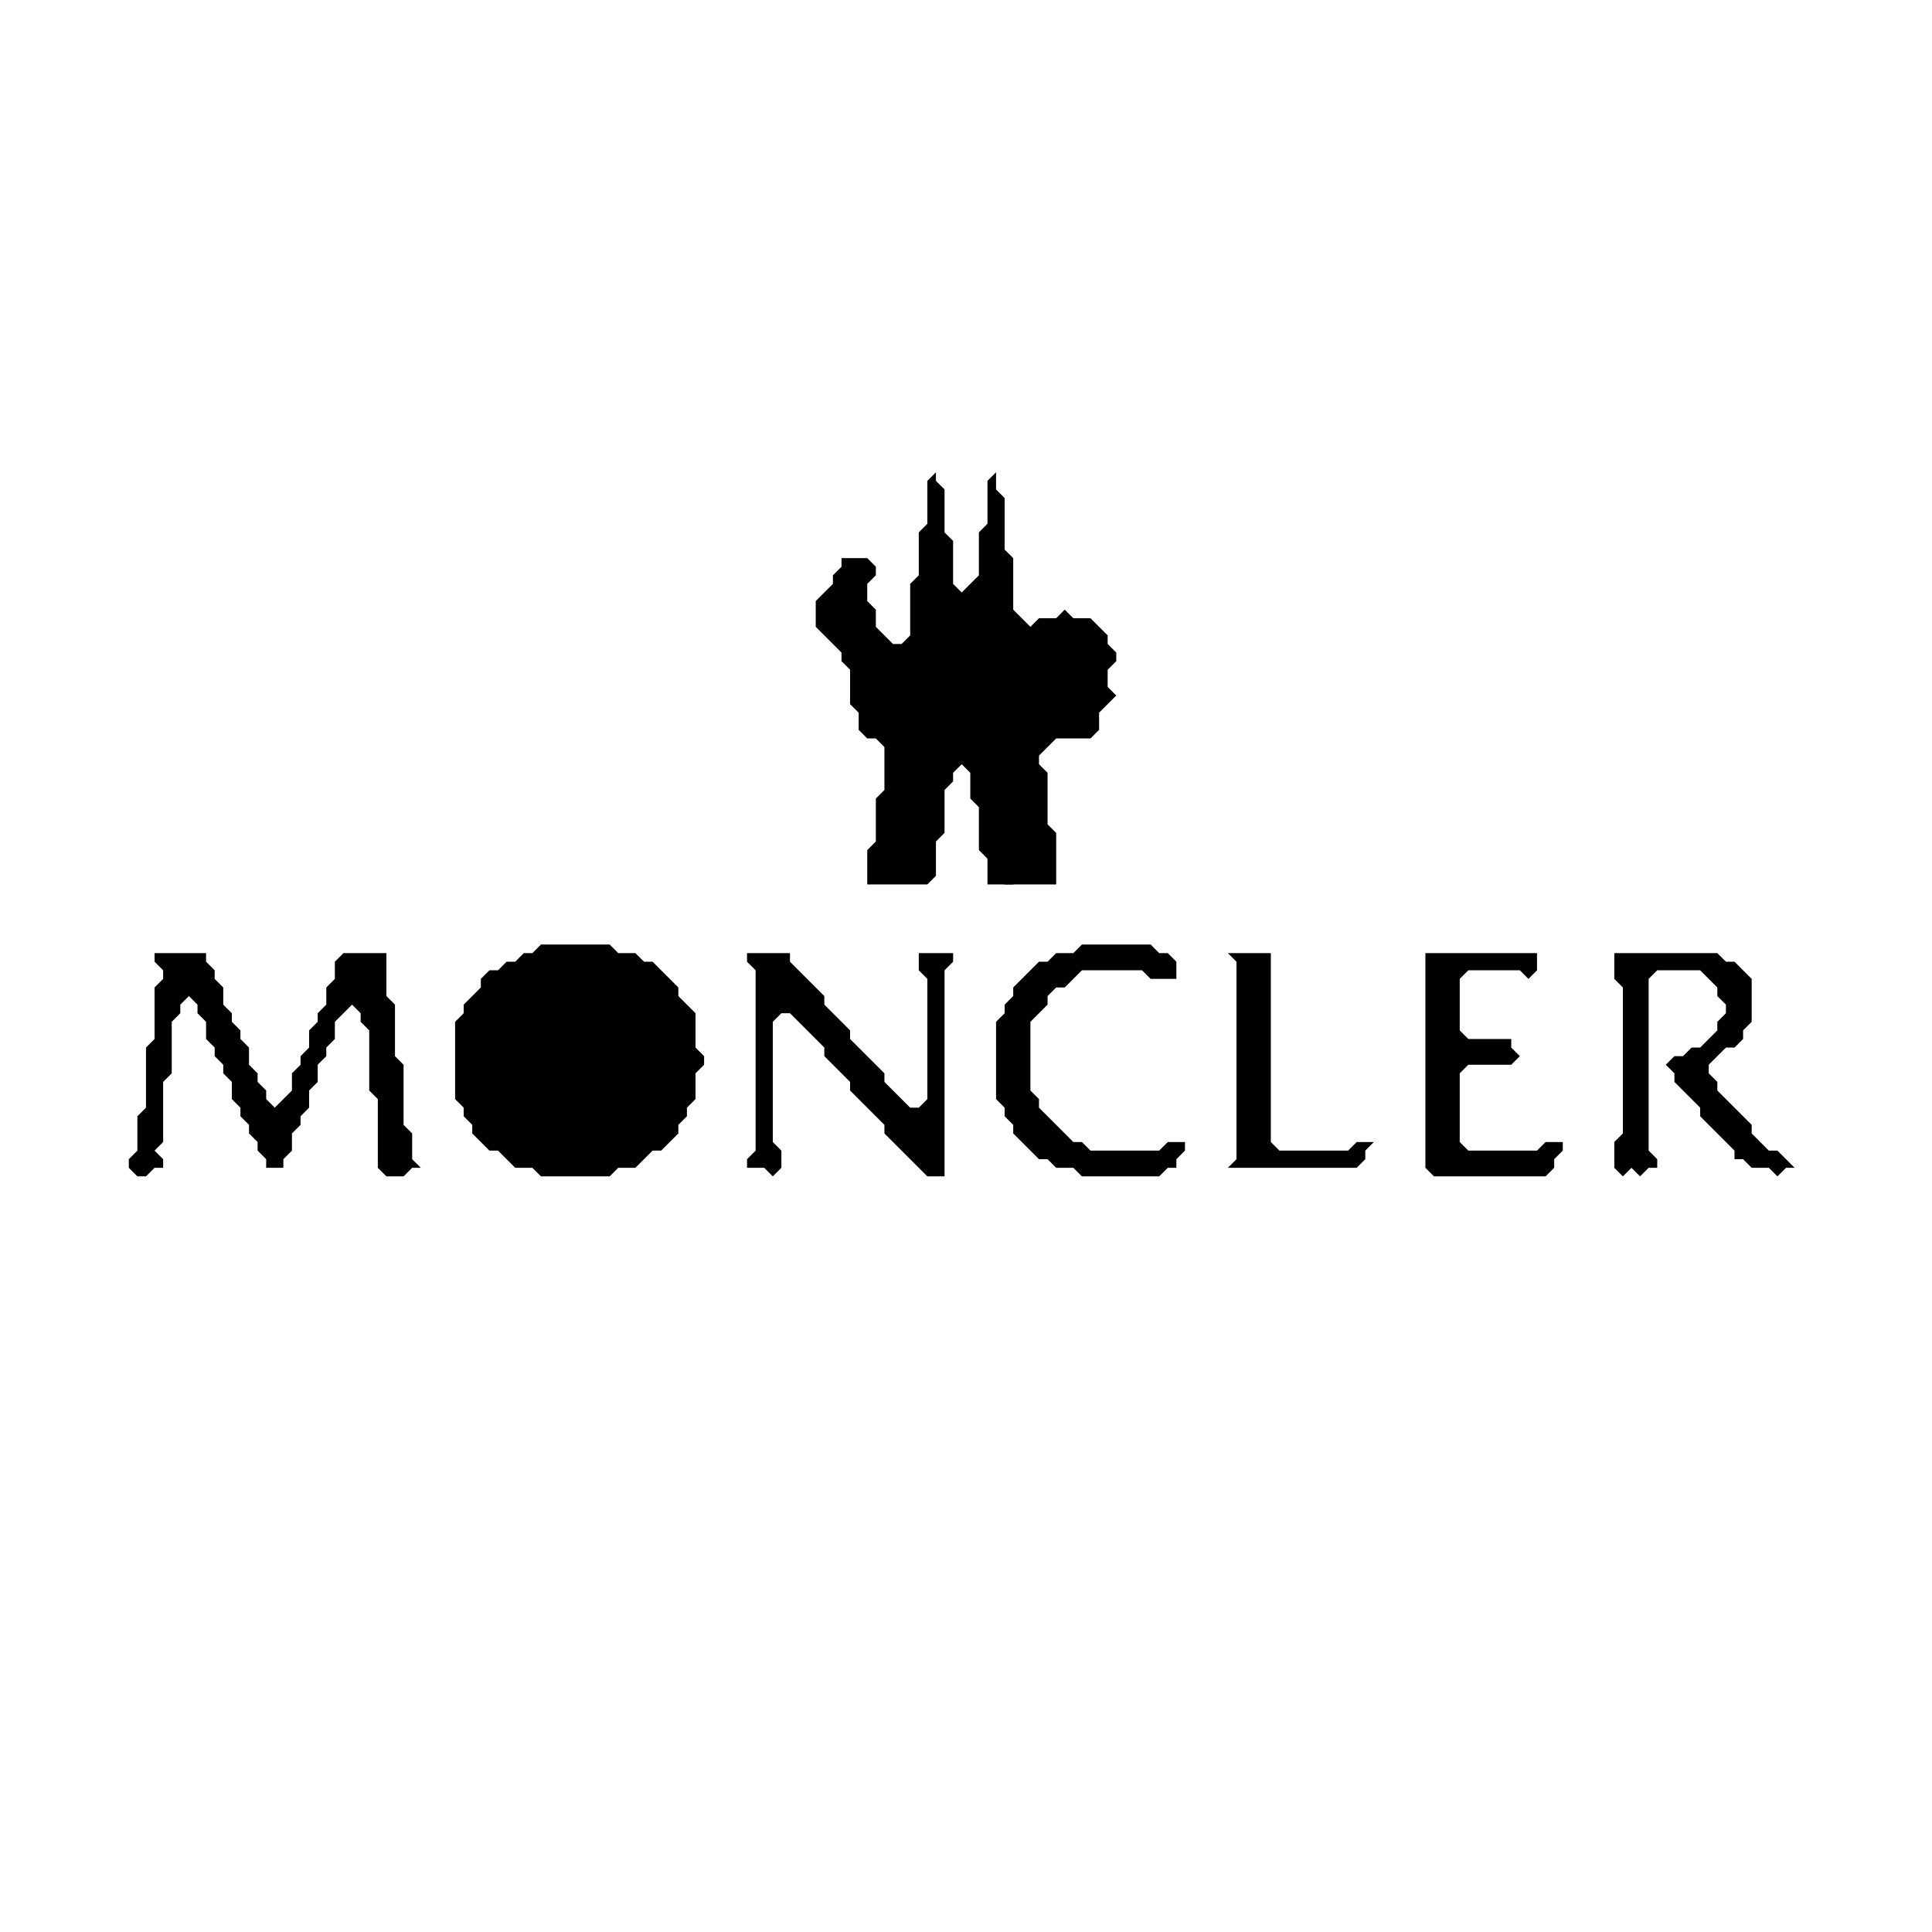
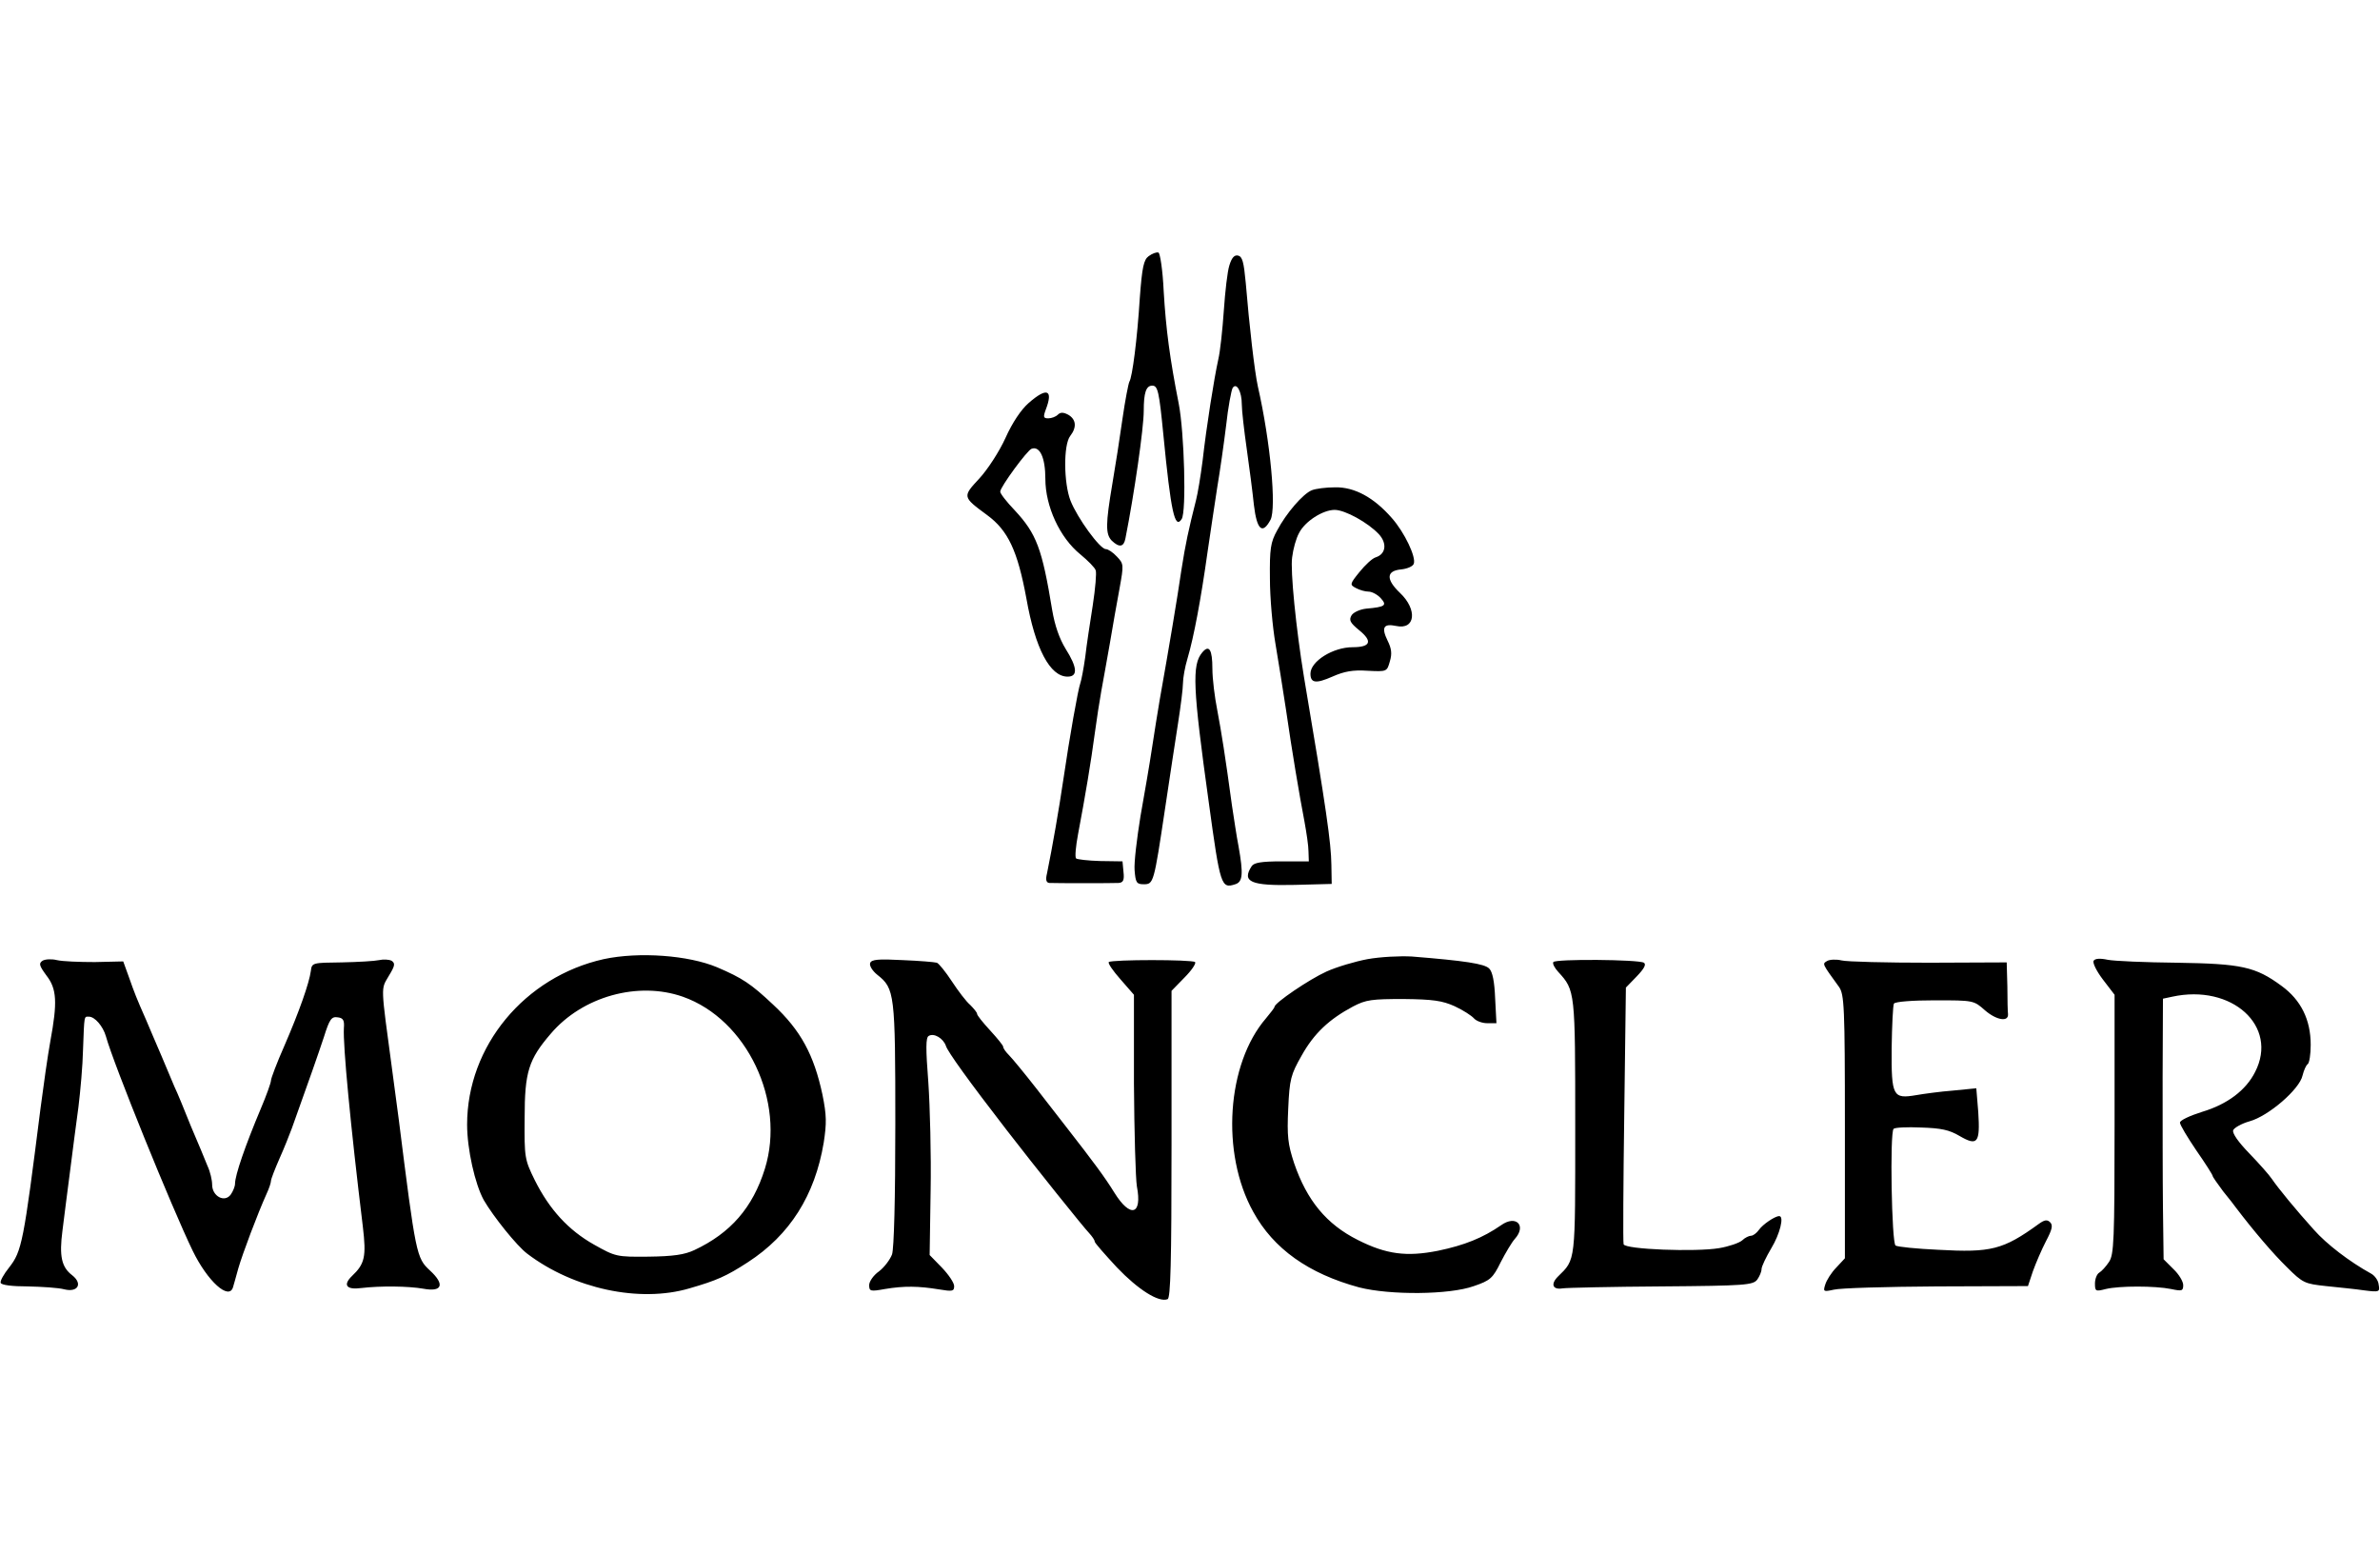
- <svg xmlns="http://www.w3.org/2000/svg" version="1.1" width="225" height="225" viewBox="0 0 225 225">
-   <g fill="black" stroke="none" fill-rule="evenodd">
-     <path d="M 65,112 L 69,112 L 70,113 L 71,113 L 72,114 L 73,114 L 75,116 L 75,117 L 77,119 L 77,123 L 78,124 L 77,125 L 77,128 L 76,129 L 76,130 L 72,134 L 70,134 L 69,135 L 65,135 L 64,134 L 63,134 L 58,129 L 58,128 L 57,127 L 57,119 L 58,118 L 58,117 L 61,114 L 62,114 L 63,113 L 64,113 Z" />
-     <path d="M 188,111 L 188,114 L 189,115 L 189,132 L 188,133 L 188,136 L 189,137 L 190,136 L 191,137 L 192,136 L 193,136 L 193,135 L 192,134 L 192,114 L 193,113 L 198,113 L 200,115 L 200,116 L 201,117 L 201,118 L 200,119 L 200,120 L 198,122 L 197,122 L 196,123 L 195,123 L 194,124 L 195,125 L 195,126 L 198,129 L 198,130 L 202,134 L 202,135 L 203,135 L 204,136 L 206,136 L 207,137 L 208,136 L 209,136 L 207,134 L 206,134 L 204,132 L 204,131 L 200,127 L 200,126 L 199,125 L 199,124 L 201,122 L 202,122 L 203,121 L 203,120 L 204,119 L 204,114 L 202,112 L 201,112 L 200,111 Z" />
-     <path d="M 166,111 L 166,136 L 167,137 L 180,137 L 181,136 L 181,135 L 182,134 L 182,133 L 180,133 L 179,134 L 171,134 L 170,133 L 170,125 L 171,124 L 176,124 L 177,123 L 176,122 L 176,121 L 171,121 L 170,120 L 170,114 L 171,113 L 177,113 L 178,114 L 179,113 L 179,111 Z" />
-     <path d="M 143,111 L 144,112 L 144,135 L 143,136 L 158,136 L 159,135 L 159,134 L 160,133 L 158,133 L 157,134 L 149,134 L 148,133 L 148,111 Z" />
-     <path d="M 87,111 L 87,112 L 88,113 L 88,134 L 87,135 L 87,136 L 89,136 L 90,137 L 91,136 L 91,134 L 90,133 L 90,119 L 91,118 L 92,118 L 96,122 L 96,123 L 99,126 L 99,127 L 103,131 L 103,132 L 108,137 L 110,137 L 110,113 L 111,112 L 111,111 L 107,111 L 107,113 L 108,114 L 108,128 L 107,129 L 106,129 L 103,126 L 103,125 L 99,121 L 99,120 L 96,117 L 96,116 L 92,112 L 92,111 Z" />
-     <path d="M 18,111 L 18,112 L 19,113 L 19,114 L 18,115 L 18,121 L 17,122 L 17,129 L 16,130 L 16,134 L 15,135 L 15,136 L 16,137 L 17,137 L 18,136 L 19,136 L 19,135 L 18,134 L 19,133 L 19,126 L 20,125 L 20,119 L 21,118 L 21,117 L 22,116 L 23,117 L 23,118 L 24,119 L 24,121 L 25,122 L 25,123 L 26,124 L 26,125 L 27,126 L 27,128 L 28,129 L 28,130 L 29,131 L 29,132 L 30,133 L 30,134 L 31,135 L 31,136 L 33,136 L 33,135 L 34,134 L 34,132 L 35,131 L 35,130 L 36,129 L 36,127 L 37,126 L 37,124 L 38,123 L 38,122 L 39,121 L 39,119 L 41,117 L 42,118 L 42,119 L 43,120 L 43,127 L 44,128 L 44,136 L 45,137 L 47,137 L 48,136 L 49,136 L 48,135 L 48,132 L 47,131 L 47,124 L 46,123 L 46,117 L 45,116 L 45,111 L 40,111 L 39,112 L 39,114 L 38,115 L 38,117 L 37,118 L 37,119 L 36,120 L 36,122 L 35,123 L 35,124 L 34,125 L 34,127 L 32,129 L 31,128 L 31,127 L 30,126 L 30,125 L 29,124 L 29,122 L 28,121 L 28,120 L 27,119 L 27,118 L 26,117 L 26,115 L 25,114 L 25,113 L 24,112 L 24,111 Z" />
-     <path d="M 121,112 L 118,115 L 118,116 L 117,117 L 117,118 L 116,119 L 116,128 L 117,129 L 117,130 L 118,131 L 118,132 L 121,135 L 122,135 L 123,136 L 125,136 L 126,137 L 135,137 L 136,136 L 137,136 L 137,135 L 138,134 L 138,133 L 136,133 L 135,134 L 127,134 L 126,133 L 125,133 L 121,129 L 121,128 L 120,127 L 120,119 L 122,117 L 122,116 L 123,115 L 124,115 L 126,113 L 133,113 L 134,114 L 137,114 L 137,112 L 136,111 L 135,111 L 134,110 L 126,110 L 125,111 L 123,111 L 122,112 Z" />
-     <path d="M 57,113 L 56,114 L 56,115 L 54,117 L 54,118 L 53,119 L 53,128 L 54,129 L 54,130 L 55,131 L 55,132 L 57,134 L 58,134 L 60,136 L 62,136 L 63,137 L 71,137 L 72,136 L 74,136 L 76,134 L 77,134 L 79,132 L 79,131 L 80,130 L 80,129 L 81,128 L 81,125 L 82,124 L 82,123 L 81,122 L 81,118 L 79,116 L 79,115 L 76,112 L 75,112 L 74,111 L 72,111 L 71,110 L 63,110 L 62,111 L 61,111 L 60,112 L 59,112 L 58,113 Z" />
-     <path d="M 126,73 L 128,75 L 128,76 L 126,78 L 126,79 L 127,80 L 127,81 L 126,82 L 126,84 L 125,85 L 123,85 L 122,86 L 121,85 L 121,83 L 120,82 L 120,76 L 121,75 L 121,74 L 122,73 Z" />
-     <path d="M 99,68 L 100,69 L 100,71 L 101,72 L 101,74 L 105,78 L 105,80 L 104,81 L 104,84 L 103,85 L 102,85 L 101,84 L 101,83 L 100,82 L 100,78 L 99,77 L 99,75 L 97,73 L 97,72 L 96,71 Z" />
-     <path d="M 116,65 L 117,66 L 117,70 L 118,71 L 118,73 L 119,74 L 119,83 L 120,84 L 120,89 L 121,90 L 121,96 L 122,97 L 122,101 L 121,102 L 119,102 L 118,103 L 117,103 L 116,102 L 116,101 L 115,100 L 115,94 L 114,93 L 114,88 L 113,87 L 113,86 L 112,85 L 112,80 L 113,79 L 113,74 L 114,73 L 114,68 L 115,67 L 115,66 Z" />
-     <path d="M 109,65 L 110,66 L 110,69 L 111,70 L 111,72 L 112,73 L 112,79 L 111,80 L 111,85 L 110,86 L 110,91 L 109,92 L 109,97 L 108,98 L 108,101 L 107,102 L 103,102 L 102,101 L 102,99 L 103,98 L 103,93 L 104,92 L 104,87 L 105,86 L 105,81 L 106,80 L 106,75 L 107,74 L 107,69 L 108,68 L 108,66 Z" />
-     <path d="M 109,54 L 109,55 L 108,56 L 108,61 L 107,62 L 107,67 L 106,68 L 106,74 L 105,75 L 104,75 L 102,73 L 102,71 L 101,70 L 101,68 L 102,67 L 102,66 L 101,65 L 98,65 L 98,66 L 97,67 L 97,68 L 95,70 L 95,73 L 98,76 L 98,77 L 99,78 L 99,82 L 100,83 L 100,85 L 101,86 L 102,86 L 103,87 L 103,92 L 102,93 L 102,98 L 101,99 L 101,103 L 108,103 L 109,102 L 109,98 L 110,97 L 110,92 L 111,91 L 111,90 L 112,89 L 113,90 L 113,93 L 114,94 L 114,99 L 115,100 L 115,103 L 123,103 L 123,97 L 122,96 L 122,90 L 121,89 L 121,88 L 123,86 L 127,86 L 128,85 L 128,83 L 130,81 L 129,80 L 129,78 L 130,77 L 130,76 L 129,75 L 129,74 L 127,72 L 125,72 L 124,71 L 123,72 L 121,72 L 120,73 L 118,71 L 118,65 L 117,64 L 117,58 L 116,57 L 116,55 L 115,56 L 115,61 L 114,62 L 114,67 L 112,69 L 111,68 L 111,63 L 110,62 L 110,57 L 109,56 Z" />
-   </g>
+ <svg xmlns="http://www.w3.org/2000/svg" height="1633" viewBox="87.1 117.1 728.1 321.5" width="2500">
+   <path d="m438.5 118.4c-1.5 1.1-2 3.3-2.7 12.7-.8 12.8-2.3 24.3-3.2 25.7-.3.6-1.3 5.7-2.1 11.3-.8 5.7-2.2 14.7-3.1 19.9-2.1 12.4-2.1 15.4-.2 17.4 2.3 2.2 3.7 2 4.2-.7 2.7-13.6 5.6-33.7 5.6-39 0-5.5.7-7.7 2.6-7.7 1.7 0 2.1 1.7 3.4 15 2.3 23.6 3.5 29.1 5.6 25.8 1.5-2.2.8-26.6-.9-35.3-2.7-13.7-3.9-22.6-4.6-34.4-.3-6.5-1.1-11.6-1.6-11.8-.6-.2-1.9.3-3 1.1zm24.7 2.8c-.6 1.8-1.3 8-1.7 13.8s-1.1 12.5-1.7 15c-1.3 5.9-3.6 20.4-4.8 31-.6 4.7-1.5 10.1-2 12-2.3 9.1-3.2 13.2-4.5 21.5-1.2 8.3-3.8 23.8-6.6 39.5-.6 3.6-1.7 10.3-2.4 15s-2.3 14-3.5 20.7c-1.1 6.8-2 14.2-1.8 16.5.3 3.8.6 4.3 2.8 4.3 3 0 3.1-.3 6.5-23 1.4-9.4 3.2-21.2 4-26.3s1.5-10.6 1.5-12.2c0-1.5.6-5 1.4-7.6 1.9-6.4 4.1-18.1 6.1-32.4.9-6.3 2.3-15.3 3-20 .8-4.7 2-13.1 2.7-18.8.6-5.6 1.6-10.8 2-11.5 1.2-1.8 2.8 1.1 2.8 5.1 0 1.8.7 7.9 1.5 13.5s1.8 13.3 2.2 17.2c.9 7.6 2.6 9.2 5.1 4.5 1.8-3.6 0-23.7-3.9-40.8-1-4.6-2.6-18.4-3.7-31.7-.6-6.3-1-8-2.4-8.3-1.1-.2-1.9.7-2.6 3z" />
+   <path d="m401.8 163.3c-2.3 2-5 6-7.1 10.7-1.9 4.2-5.5 9.7-8 12.4-5.2 5.6-5.2 5.6 2.4 11.2 6.4 4.7 9.3 10.9 12 25.5 2.7 15.3 7.2 23.9 12.6 23.9 3.2 0 3-2.8-.6-8.5-1.9-3.1-3.3-7.1-4.1-11.8-3.1-18.9-4.8-23.4-11.5-30.6-2.5-2.6-4.5-5.2-4.4-5.7 0-1.4 8.3-12.7 9.6-13.1 2.5-.9 4.2 2.7 4.2 9.2 0 8.4 4.4 18 10.7 23.1 2.3 1.9 4.5 4.1 4.7 4.9.3.7-.1 5.5-.9 10.7-.8 5.1-1.9 12.2-2.3 15.8-.5 3.6-1.2 7.2-1.5 8-.7 1.9-3.3 16.5-5.2 29.5-1.3 8.8-3.3 20.4-5 28.7-.5 2-.2 2.8.7 2.9 2.2.1 19.2.1 21.2 0 1.4-.1 1.8-.8 1.5-3.4l-.3-3.2-6.8-.1c-3.7-.1-7.1-.5-7.4-.8-.4-.4-.1-3.7.6-7.4 2.2-11.6 4-22.4 5.1-30.7.6-4.4 1.5-10.3 2-13 .5-2.8 1.7-9.3 2.6-14.5s2.2-12.9 3-17c1.3-7.2 1.3-7.5-.8-9.7-1.2-1.3-2.7-2.3-3.4-2.3-1.8 0-8.7-9.5-10.8-14.8-2.1-5.4-2.2-17.1-.1-19.8s1.8-5.1-.6-6.5c-1.5-.8-2.4-.8-3.2 0-.6.6-1.9 1.1-2.9 1.1-1.5 0-1.6-.4-.8-2.6 2.4-6.2.4-7-5.2-2.1zm86.6 26.7c-2.7 1.1-7.8 7-10.6 12.3-2 3.6-2.3 5.6-2.2 14.7 0 5.8.8 14.8 1.7 20s2.3 14.2 3.2 20c1.8 12.5 4.1 26.2 5.7 34.5.6 3.3 1.2 7.3 1.2 9l.1 3h-8.3c-6.3 0-8.5.4-9.2 1.5-3.1 4.8-.2 6 13.1 5.7l11.4-.3-.1-5.9c-.1-6.7-1.5-16.7-8.4-57.5-2.4-14.6-4.2-32.5-3.6-36.5.3-2.5 1.2-5.8 2.1-7.4 1.8-3.6 7.3-7.1 10.9-7.1 3.2 0 10.2 3.9 13.5 7.4 2.6 2.8 2.2 6.1-.9 7.1-1.1.3-3.3 2.4-5 4.5-3 3.7-3 3.9-1.1 4.9 1.1.6 2.8 1.1 3.9 1.1 1 0 2.7.9 3.7 2 2 2.2 1.4 2.7-4.4 3.2-1.9.2-3.9 1.1-4.5 2-.9 1.5-.5 2.3 2.3 4.6 4.2 3.4 3.5 5.2-2 5.2-6 0-12.9 4.3-12.9 8.1 0 2.9 1.7 3.1 6.7.9 3.6-1.6 6.3-2.1 10.7-1.8 6 .3 6 .3 6.9-2.9.7-2.3.5-3.9-.7-6.3-2-4.1-1.2-5.3 2.6-4.5 5.9 1.3 6.6-5 1.2-10.1-4.4-4.2-4.2-6.8.4-7.2 1.8-.2 3.5-.9 3.8-1.7.8-2-2.8-9.6-6.7-14-5.5-6.3-11.4-9.5-17.3-9.4-2.8 0-6 .4-7.2.9zm-33.5 49.6c-3.2 3.8-2.9 10.7 2 45.9 3.5 25.6 3.8 26.4 8.1 25 2.3-.7 2.5-3.2 1-11.6-.6-3-1.4-8.6-2-12.4-2.1-15.4-3.2-22.3-4.5-29.2-.8-4-1.5-9.7-1.5-12.7 0-5.9-1-7.5-3.1-5zm-183.1 93.8c-24.2 5.4-41.8 26.6-41.8 50.6 0 7.5 2.4 18.2 5.1 23.1 2.9 5 10.1 14 13.3 16.4 14.1 10.7 34.3 15.1 49.6 10.6 8.3-2.4 11.3-3.7 17.9-8 12.8-8.3 20.5-20.4 23.2-36.6.9-5.9.9-8.3-.4-14.7-2.6-12.1-6.6-19.6-15.1-27.5-6.8-6.4-9.4-8.1-17.1-11.4-8.8-3.7-23.9-4.8-34.7-2.5zm24.2 11.5c19.6 6.9 31.5 32 25.1 52.6-3.7 11.9-10.5 19.7-21.6 24.9-3 1.4-6.4 1.9-14 2-9.8.1-10.1 0-16.7-3.7-7.8-4.4-13.6-10.7-18.1-19.7-3.1-6.3-3.2-6.9-3.1-19 0-14.1 1.2-17.9 8-25.8 9.7-11.4 26.7-16.1 40.4-11.3zm209.5-11.5c-3.8.7-9.5 2.4-12.6 3.8-5.3 2.4-15.9 9.6-15.9 10.8 0 .3-1.2 1.8-2.6 3.5-12 13.9-13.9 41.2-3.9 59.2 6.2 11.3 16.9 18.9 32.4 23.1 9.4 2.4 27.6 2.3 35.1-.4 5-1.7 5.8-2.4 8.2-7.3 1.5-2.9 3.4-6.1 4.3-7.1 3.7-4.1.4-7.5-4.2-4.2-5.5 3.8-11.1 6.1-19.3 7.8-9.6 1.9-15.8 1.1-24.5-3.3-9.6-4.8-15.6-12.1-19.5-23.5-1.9-5.8-2.2-8.2-1.8-16.7.4-9 .8-10.4 4.1-16.2 3.8-6.8 8.4-11.1 15.7-15 4-2.1 5.8-2.3 15.5-2.3 9 .1 11.8.5 15.6 2.2 2.6 1.2 5.2 2.9 5.9 3.7s2.5 1.5 4.1 1.5h2.8l-.4-7.6c-.2-5.1-.8-8.1-1.8-9.1-1.4-1.5-7.6-2.4-23.7-3.7-3.6-.2-9.6.1-13.5.8zm-405.4.5c-1.2.8-1 1.5 1.2 4.5 3.2 4.1 3.4 8.2 1.2 20.1-.8 4.4-2.1 13.6-3 20.5-5.2 41.1-5.7 43.7-9.6 48.7-1.6 2-2.8 4.1-2.6 4.7.2.7 3.6 1.1 8.3 1.1 4.3.1 9.4.4 11.2.9 4.1 1 5.7-1.7 2.4-4.3-3.3-2.5-4-5.9-3-13.6.5-3.9 1.5-12 2.3-18 .8-6.1 1.9-15 2.6-19.9.6-4.9 1.3-12.7 1.4-17.5.4-10.8.3-10.1 1.8-10.1 1.8 0 4.3 2.9 5.2 6 2.3 8.4 20.2 52.5 26.5 65.5 4.6 9.5 11.2 15.4 12.4 11.2.2-.6.9-3.2 1.6-5.7 1.3-4.5 5.9-16.7 8.6-22.7.8-1.7 1.4-3.5 1.4-4.1 0-.5 1.2-3.6 2.6-6.8 1.4-3.1 3.1-7.4 3.8-9.3 5.5-15.3 8-22.5 9.8-27.9 1.7-5.4 2.3-6.3 4.2-6 1.7.2 2.1.9 1.9 3.3-.3 5.2 2 29.5 5.8 60.7 1.1 9.2.6 11.4-3.3 15.1-2.9 2.8-1.7 4.3 2.8 3.7 5.9-.7 14.4-.6 19 .2 5.8 1.1 6.7-1.3 2-5.6-4.1-3.8-4.3-4.8-9.5-46.1-.5-3.9-1.4-10.6-2-15-3.6-26.7-3.5-24.7-1.1-28.9 1.9-3.1 2.1-3.9.9-4.7-.8-.4-2.5-.5-3.8-.2-1.4.3-6.5.6-11.5.7-8.9.1-9.1.1-9.4 2.6-.5 3.7-3.5 12.3-8.1 22.9-2.3 5.2-4.1 10-4.1 10.6 0 .7-1.4 4.6-3.1 8.6-4.8 11.4-7.9 20.4-7.9 23 0 .8-.6 2.3-1.3 3.3-1.9 2.6-5.7.5-5.7-3 0-1.4-.6-4-1.4-5.7-.7-1.8-3-7.3-5.1-12.2-2-5-4.2-10.4-5-12-.7-1.7-2.5-5.9-4-9.5s-3.7-8.5-4.7-11c-3-6.8-3.5-8.1-5.3-13.2l-1.7-4.7-8.7.2c-4.7 0-9.9-.2-11.6-.6-1.6-.4-3.6-.3-4.4.2zm253.2.7c-.3.8.7 2.4 2.2 3.6 5.3 4.2 5.5 5.6 5.5 45.6 0 23.1-.4 38-1 39.9-.6 1.6-2.4 4-4 5.2-1.7 1.2-3 3.1-3 4.2 0 1.9.4 2 4.8 1.2 5.9-1 10.4-.9 16.5.1 4.2.7 4.7.6 4.7-1 0-1-1.7-3.5-3.7-5.6l-3.8-3.9.3-19.7c.2-10.8-.2-25.8-.7-33.1-.8-10.3-.8-13.7.1-14.2 1.6-1 4.5.7 5.3 3.1.6 1.8 6.9 10.6 18.5 25.6 8.4 10.9 23.8 30.1 25.3 31.6.9 1 1.7 2.1 1.7 2.6 0 .4 3.1 3.9 6.8 7.9 6.5 6.8 12.8 10.8 15.5 9.7.9-.3 1.2-11.2 1.2-47.4v-46.9l3.9-4c2.2-2.2 3.7-4.4 3.3-4.8-.9-.8-25.5-.8-26.4 0-.3.4 1.3 2.7 3.6 5.3l4.1 4.7v27.1c.1 14.9.5 29.1.9 31.5 1.7 8.8-2 9.8-6.9 1.9-2.9-4.7-6.4-9.4-14.5-19.8-1.6-2.1-5.9-7.6-9.4-12.1-3.6-4.6-7.3-9.1-8.3-10.1s-1.8-2.1-1.8-2.6c0-.4-1.8-2.6-4-5s-4-4.6-4-5.1c0-.4-1-1.6-2.1-2.7-1.2-1-3.7-4.3-5.6-7.2s-4-5.5-4.6-5.7c-.7-.2-5.4-.6-10.5-.8-7.4-.4-9.5-.2-9.9.9zm209-.3c-.3.5.4 1.8 1.5 3 5.2 5.7 5.2 5.8 5.2 47.4 0 41.8.2 40.4-5.3 45.8-2.3 2.3-1.6 4.1 1.4 3.6 1.3-.2 15-.5 30.3-.6 25.7-.2 28-.4 29.3-2.1.7-1 1.3-2.4 1.3-3.2s1.4-3.7 3-6.4c2.6-4.3 4-9.8 2.4-9.8-1.3 0-5 2.5-6.2 4.2-.7 1-1.8 1.8-2.4 1.8s-1.9.6-2.7 1.4c-.9.8-4.1 1.9-7.1 2.4-7.1 1.2-28.8.4-29.2-1.2-.2-.6-.1-18.5.2-39.8l.5-38.7 3.3-3.4c2.3-2.4 3-3.7 2.2-4.2-1.6-1-27.1-1.2-27.7-.2zm83.7-.3c-1.4.9-1.6.6 3.7 7.9 1.6 2.3 1.8 5.9 1.8 42.7v40.3l-2.6 2.8c-1.5 1.5-3 3.9-3.4 5.2-.7 2.2-.6 2.3 2.6 1.6 1.9-.5 16-.9 31.4-1l28-.1 1.5-4.5c.9-2.5 2.7-6.7 4-9.2 1.9-3.6 2.2-4.9 1.3-5.8s-1.7-.8-3.5.5c-10.9 7.9-14.6 8.8-30.7 7.9-6.6-.3-12.5-.9-13.1-1.3-1.2-.7-1.8-34.6-.6-35.7.4-.4 4.1-.6 8.4-.4 6.1.2 8.6.7 11.8 2.6 5.5 3.2 6.3 2.1 5.7-7.3l-.6-7.3-7.1.7c-3.9.3-9 1-11.3 1.4-7.1 1.2-7.6.4-7.5-14.3.1-7 .4-13.2.7-13.7.4-.6 5.8-1 12.5-1 11.9 0 11.9 0 15.4 3.1 3.5 3 7.2 3.6 7 1.1-.1-.6-.2-4.5-.2-8.5l-.2-7.3-23.7.1c-13.1 0-25.2-.3-26.8-.7-1.7-.4-3.7-.3-4.5.2zm81.6-.1c-.4.6.9 3.2 2.8 5.7l3.6 4.7v39.6c0 35.6-.2 39.9-1.7 42.1-.9 1.4-2.3 2.9-3 3.3s-1.3 1.9-1.3 3.3c0 2.4.2 2.5 3.3 1.7 4.1-1 15.1-1 20 0 3.3.7 3.7.6 3.7-1.2 0-1.1-1.3-3.3-3-4.9l-3-3-.2-15.9c-.1-8.7-.1-26.6-.1-39.8l.1-24 2.8-.6c18.3-4 32.6 9 25.4 23-2.8 5.6-8.5 9.9-16.2 12.2-3.8 1.2-6.8 2.6-6.8 3.3s2.3 4.5 5 8.5c2.8 4 5 7.5 5 7.8s1.5 2.4 3.2 4.7c1.8 2.2 3.6 4.5 4 5.1 5.4 7.1 11.3 14 15.5 18.1 4.9 4.9 5.5 5.1 12 5.8 3.7.4 9 .9 11.6 1.3 4.7.6 4.9.5 4.5-1.7-.1-1.3-1.2-2.8-2.3-3.4-6.7-3.7-13.6-9-17.5-13.4-5.6-6.2-11-12.8-12.9-15.6-.8-1.2-3.9-4.7-6.9-7.8-3.3-3.4-5.3-6.2-4.9-7.1.3-.7 2.5-2 5-2.7 5.8-1.6 15.3-9.8 16.2-14 .4-1.6 1.1-3.2 1.6-3.5.5-.4.9-3 .9-5.9 0-7.7-3-13.7-8.9-18-8-5.9-12.3-6.8-32.1-7.1-9.6-.1-19.1-.5-21.1-.9-2.3-.5-3.9-.4-4.3.3z" />
</svg>
